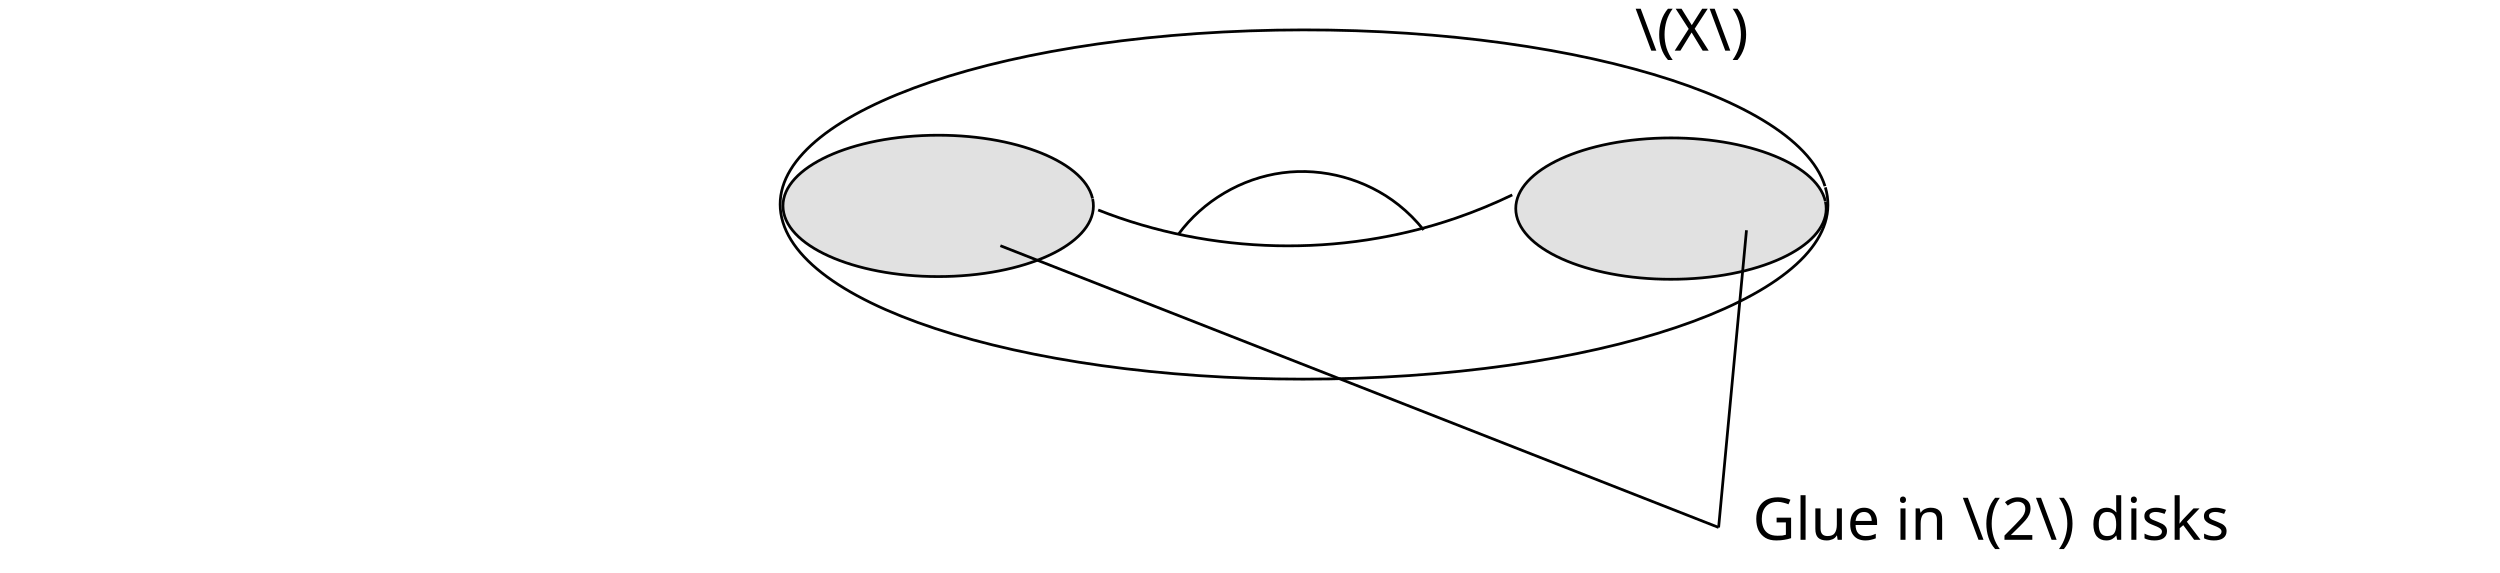
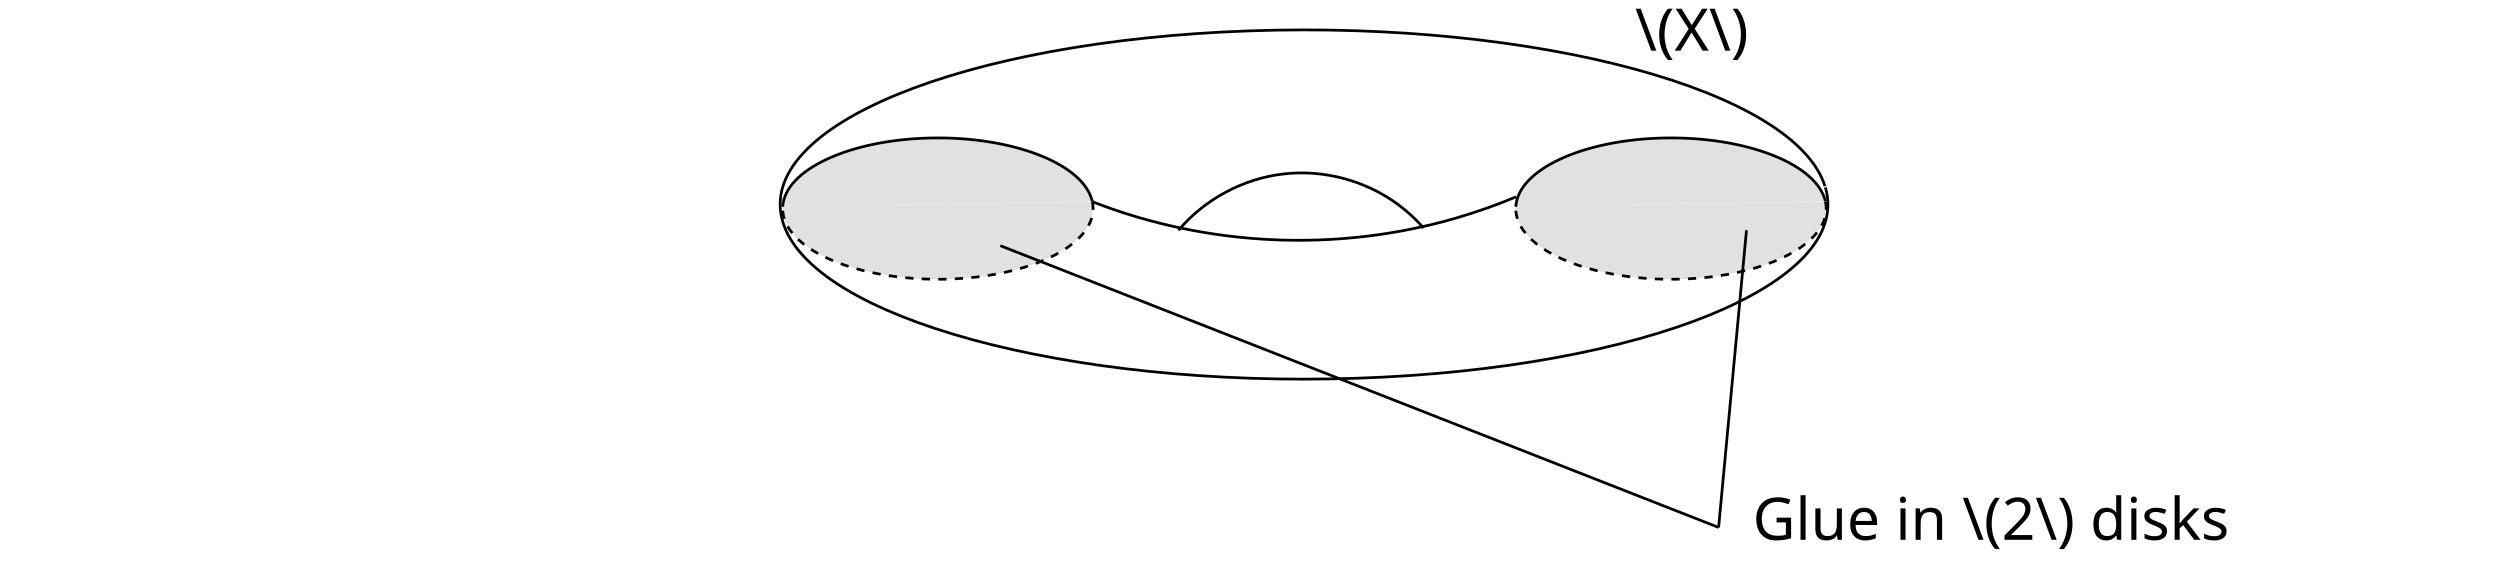
<svg xmlns="http://www.w3.org/2000/svg" width="240mm" height="55mm" viewBox="0 0 240 55" version="1.1" id="svg8">
  <defs id="defs2">
    </defs>
  <g id="layer1" transform="translate(0,-177)">
    <path style="font-variation-settings:normal;opacity:0.99;vector-effect:none;fill:none;fill-opacity:1;fill-rule:evenodd;stroke:black;stroke-width:0.265;stroke-linecap:butt;stroke-linejoin:round;stroke-miterlimit:4;stroke-dasharray:none;stroke-dashoffset:0;stroke-opacity:1;-inkscape-stroke:none;stop-color:#000000;stop-opacity:1;marker-start:none;marker-end:none" id="path845" d="m 175.235,194.988 a 50.289,16.763 0 0 1 -45.023,18.325 50.289,16.763 0 0 1 -55.053,-14.975 50.289,16.763 0 0 1 44.83,-18.377 50.289,16.763 0 0 1 55.209,14.911" />
-     <path style="font-variation-settings:normal;opacity:0.99;vector-effect:none;fill:black;fill-opacity:0.12;fill-rule:evenodd;stroke:black;stroke-width:0.265;stroke-linecap:butt;stroke-linejoin:round;stroke-miterlimit:4;stroke-dasharray:none;stroke-dashoffset:0;stroke-opacity:1;-inkscape-stroke:none;stop-color:#000000;stop-opacity:1;marker-start:none;marker-end:none" id="path973" d="m 104.895,196.1 a 14.9,6.785 0 0 1 -13.34,7.417 14.9,6.785 0 0 1 -16.312,-6.061 14.9,6.785 0 0 1 13.283,-7.438 14.9,6.785 0 0 1 16.358,6.035" />
-     <path style="font-variation-settings:normal;opacity:0.99;vector-effect:none;fill:black;fill-opacity:0.12;fill-rule:evenodd;stroke:black;stroke-width:0.265;stroke-linecap:butt;stroke-linejoin:round;stroke-miterlimit:4;stroke-dasharray:none;stroke-dashoffset:0;stroke-opacity:1;-inkscape-stroke:none;stop-color:#000000;stop-opacity:1;marker-start:none;marker-end:none" id="path973-8" d="m 175.243,196.36 a 14.9,6.785 0 0 1 -13.34,7.417 14.9,6.785 0 0 1 -16.312,-6.061 14.9,6.785 0 0 1 13.283,-7.438 14.9,6.785 0 0 1 16.358,6.035" />
-     <path style="fill:none;stroke:black;stroke-width:0.265;stroke-linecap:butt;stroke-linejoin:miter;stroke-opacity:1;stroke-dasharray:none;fill-opacity:1;marker-start:none;marker-end:none" d="m 105.424,197.159 c 10.874,4.303 23.289,4.585 34.347,0.778 1.844,-0.635 3.65,-1.378 5.406,-2.226" id="path1813" />
-     <path style="fill:none;stroke:black;stroke-width:0.265;stroke-linecap:butt;stroke-linejoin:miter;stroke-opacity:1;stroke-dasharray:none;fill-opacity:1;marker-start:none;marker-end:none" d="m 113.136,199.478 c 2.353,-3.189 6.035,-5.365 9.964,-5.888 3.929,-0.523 8.052,0.613 11.158,3.074 0.892,0.707 1.702,1.517 2.409,2.409" id="path1817" />
+     <path style="font-variation-settings:normal;opacity:0.99;vector-effect:none;fill:#000000;fill-opacity:0.12;fill-rule:evenodd;stroke:#000000;stroke-width:0.265;stroke-linecap:butt;stroke-linejoin:round;stroke-miterlimit:4;stroke-dasharray:none;stroke-dashoffset:0;stroke-opacity:1;-inkscape-stroke:none;marker-start:none;marker-end:none;stop-color:#000000;stop-opacity:1" id="path973-8" d="m 145.519,196.852 a 14.9,6.785 0 0 1 14.315,-6.606 14.9,6.785 0 0 1 15.4,6.079" />
+     <path style="fill:none;fill-opacity:1;stroke:#000000;stroke-width:0.265;stroke-linecap:butt;stroke-linejoin:miter;stroke-dasharray:none;stroke-opacity:1;marker-start:none;marker-end:none" d="m 104.863,196.36 c 11.043,4.326 23.52,4.889 34.908,1.577 1.962,-0.571 3.891,-1.252 5.776,-2.041" id="path1813" />
+     <path style="fill:none;fill-opacity:1;stroke:#000000;stroke-width:0.265;stroke-linecap:butt;stroke-linejoin:miter;stroke-dasharray:none;stroke-opacity:1;marker-start:none;marker-end:none" d="m 113.136,199.108 c 2.518,-2.984 6.199,-4.959 10.077,-5.408 3.878,-0.449 7.913,0.634 11.045,2.965 0.878,0.653 1.687,1.4 2.409,2.224" id="path1817" />
    <text xml:space="preserve" style="font-size:5.644px;line-height:1.25;font-family:sans-serif;letter-spacing:0px;word-spacing:0px;stroke-width:0.265" x="156.962" y="181.865" id="text2061">
      <tspan id="tspan2059" style="stroke-width:0.265" x="156.962" y="181.865">\(X\)</tspan>
    </text>
    <path style="fill:none;stroke:black;stroke-width:0.265;stroke-linecap:butt;stroke-linejoin:miter;stroke-opacity:1;stroke-dasharray:none;fill-opacity:1;marker-start:none;marker-end:none" d="m 96.034,200.589 68.952,27.046" id="path4010" />
    <path style="fill:none;stroke:black;stroke-width:0.265;stroke-linecap:butt;stroke-linejoin:miter;stroke-opacity:1;stroke-dasharray:none;fill-opacity:1;marker-start:none;marker-end:none" d="m 167.662,199.103 -2.675,28.532" id="path4012" />
    <text xml:space="preserve" style="font-size:5.644px;line-height:1.25;font-family:sans-serif;letter-spacing:0px;word-spacing:0px;stroke-width:0.265" x="168.256" y="228.824" id="text4038">
      <tspan id="tspan4036" style="stroke-width:0.265" x="168.256" y="228.824">Glue in \(2\) disks</tspan>
    </text>
+     <path style="font-variation-settings:normal;opacity:0.99;vector-effect:none;fill:black;fill-opacity:0.12;fill-rule:evenodd;stroke:black;stroke-width:0.265;stroke-linecap:butt;stroke-linejoin:round;stroke-miterlimit:4;stroke-dasharray:0.794,0.794;stroke-dashoffset:0;stroke-opacity:1;-inkscape-stroke:none;marker-start:none;marker-end:none;stop-color:#000000;stop-opacity:1" id="path858" d="m 175.243,196.36 a 14.9,6.785 0 0 1 -6.651,6.338 14.9,6.785 0 0 1 -15.415,0.259 14.9,6.785 0 0 1 -7.657,-6.098" />
+     <path style="font-variation-settings:normal;opacity:0.99;vector-effect:none;fill:#000000;fill-opacity:0.12;fill-rule:evenodd;stroke:#000000;stroke-width:0.265;stroke-linecap:butt;stroke-linejoin:round;stroke-miterlimit:4;stroke-dasharray:none;stroke-dashoffset:0;stroke-opacity:1;-inkscape-stroke:none;marker-start:none;marker-end:none;stop-color:#000000;stop-opacity:1" id="path984" d="m 75.14,196.852 a 14.9,6.785 0 0 1 14.315,-6.606 14.9,6.785 0 0 1 15.4,6.079" />
+     <path style="font-variation-settings:normal;opacity:0.99;vector-effect:none;fill:#000000;fill-opacity:0.12;fill-rule:evenodd;stroke:#000000;stroke-width:0.265;stroke-linecap:butt;stroke-linejoin:round;stroke-miterlimit:4;stroke-dasharray:0.794, 0.794;stroke-dashoffset:0;stroke-opacity:1;-inkscape-stroke:none;marker-start:none;marker-end:none;stop-color:#000000;stop-opacity:1" id="path986" d="m 104.863,196.36 a 14.9,6.785 0 0 1 -6.651,6.338 14.9,6.785 0 0 1 -15.415,0.259 14.9,6.785 0 0 1 -7.657,-6.098" />
  </g>
</svg>
